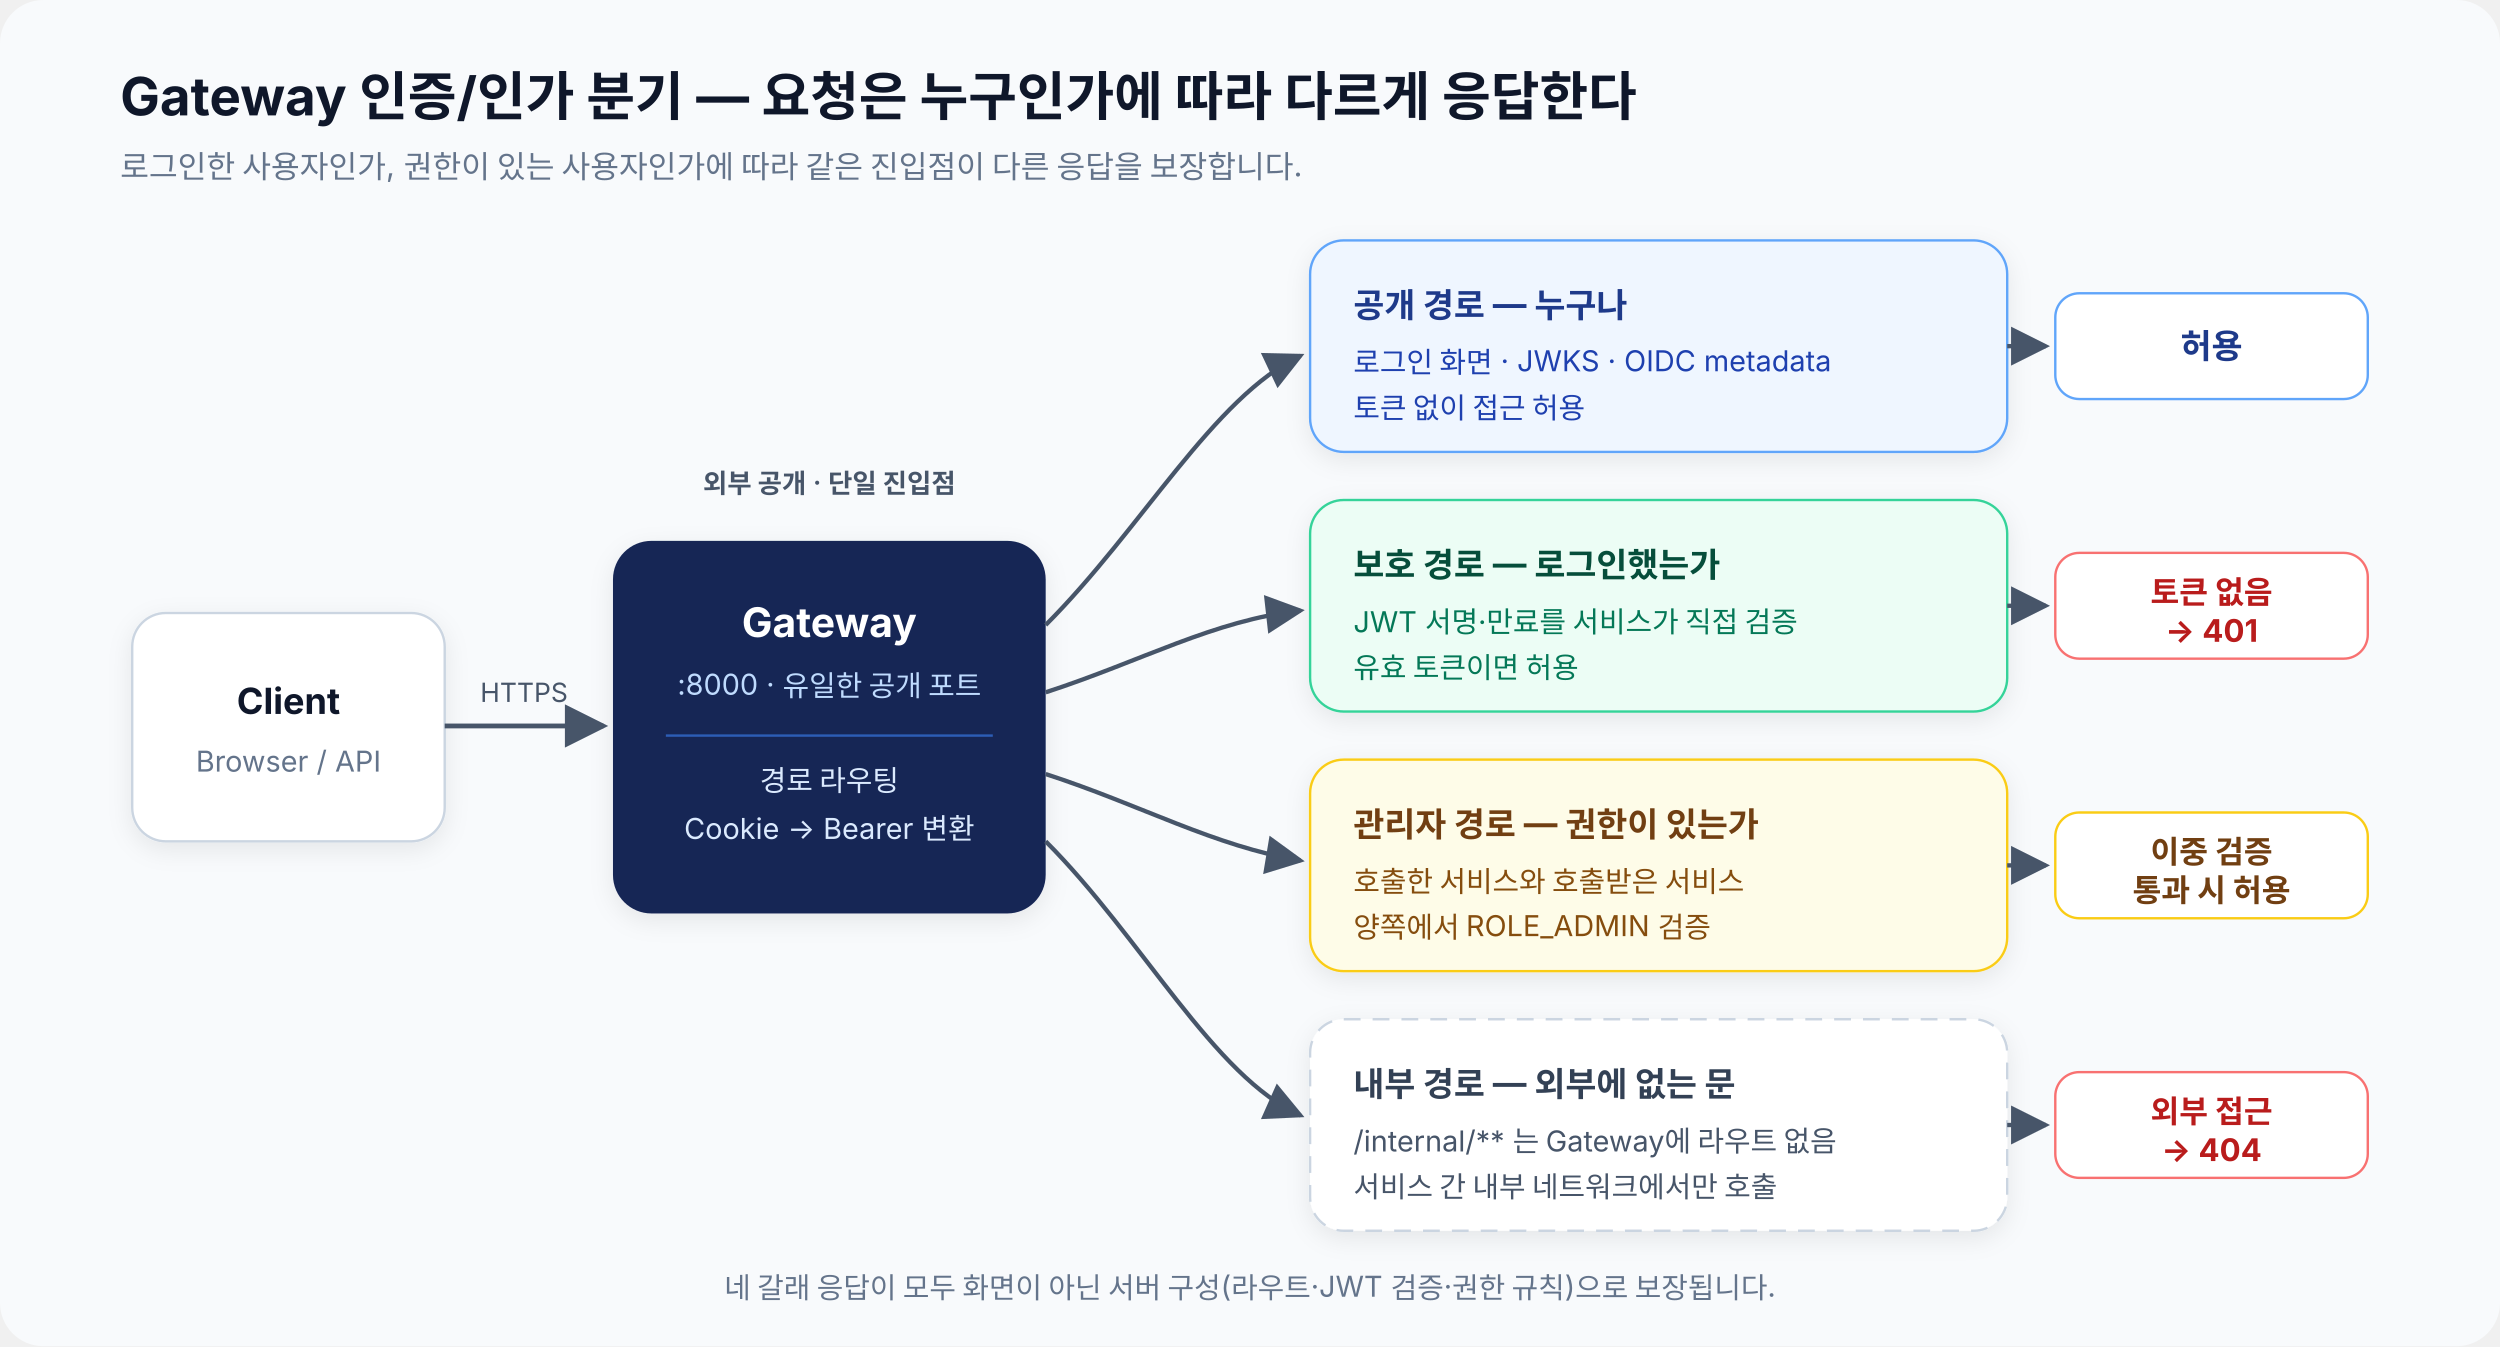
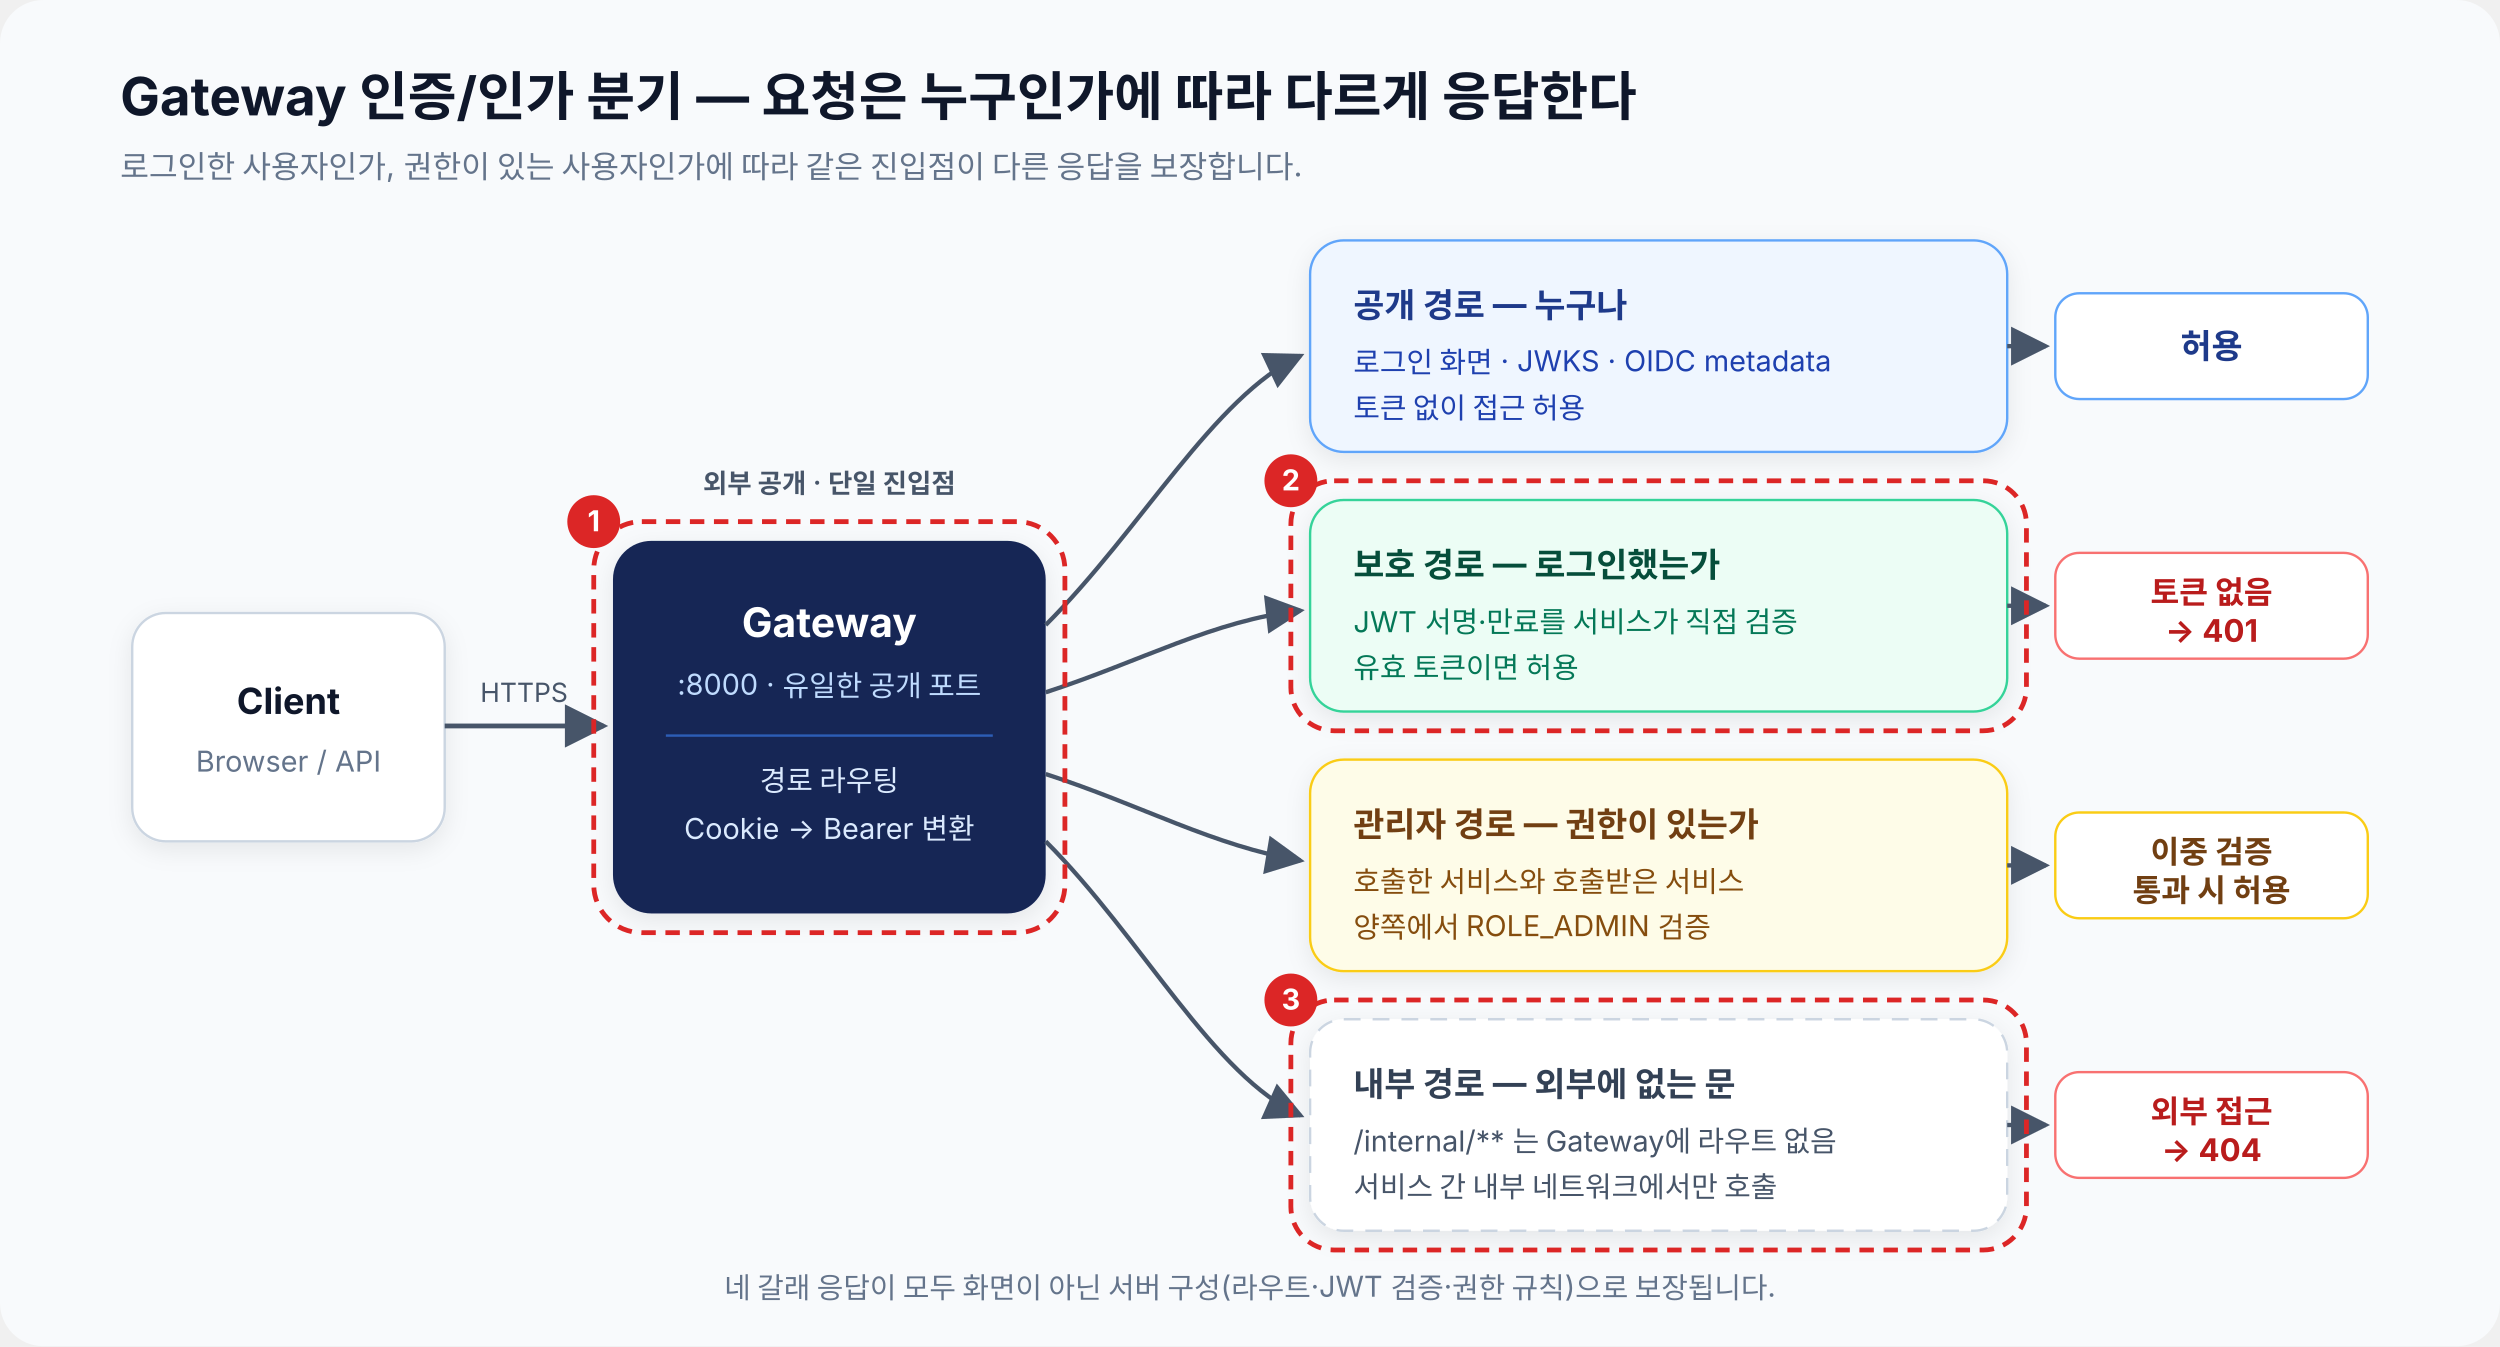
<svg xmlns="http://www.w3.org/2000/svg" viewBox="0 0 1040 560" font-family="-apple-system, BlinkMacSystemFont, 'Segoe UI', 'Malgun Gothic', sans-serif" role="img" aria-labelledby="title desc">
  <defs>
    <marker id="arrow" markerWidth="9" markerHeight="9" refX="8" refY="4.5" orient="auto">
      <path d="M0 0L9 4.5 0 9Z" fill="#475569" />
    </marker>
    <filter id="shadow" x="-20%" y="-20%" width="140%" height="140%">
      <feDropShadow dx="0" dy="3" stdDeviation="5" flood-color="#0f172a" flood-opacity=".08" />
    </filter>
  </defs>
  <rect width="1040" height="560" rx="18" fill="#f8fafc" />
  <text x="50" y="48" font-size="22" font-weight="700" fill="#0f172a">Gateway 인증/인가 분기 — 요청은 누구인가에 따라 다르게 응답한다</text>
  <text x="50" y="74" font-size="13" fill="#64748b">로그인한 사용자인가, 권한이 있는 사용자인가에 따라 같은 진입점이 다른 응답을 보장합니다.</text>
  <rect x="55" y="255" width="130" height="95" rx="14" fill="#fff" stroke="#cbd5e1" filter="url(#shadow)" />
  <text x="120" y="297" text-anchor="middle" font-size="15" font-weight="700" fill="#0f172a">Client</text>
  <text x="120" y="321" text-anchor="middle" font-size="12" fill="#64748b">Browser / API</text>
  <rect x="255" y="225" width="180" height="155" rx="16" fill="#172554" filter="url(#shadow)" />
  <text x="345" y="265" text-anchor="middle" font-size="17" font-weight="700" fill="#fff">Gateway</text>
  <text x="345" y="289" text-anchor="middle" font-size="12" fill="#bfdbfe">:8000 · 유일한 공개 포트</text>
  <line x1="277" y1="306" x2="413" y2="306" stroke="#3b82f6" opacity=".6" />
  <text x="345" y="329" text-anchor="middle" font-size="12" fill="#dbeafe">경로 라우팅</text>
  <text x="345" y="349" text-anchor="middle" font-size="12" fill="#dbeafe">Cookie → Bearer 변환</text>
  <text x="345" y="205" text-anchor="middle" font-size="11" font-weight="600" fill="#475569">외부 공개 · 단일 진입점</text>
  <line x1="185" y1="302" x2="251" y2="302" stroke="#475569" stroke-width="2" marker-end="url(#arrow)" />
  <text x="218" y="292" text-anchor="middle" font-size="11" fill="#475569">HTTPS</text>
  <rect x="545" y="100" width="290" height="88" rx="14" fill="#eff6ff" stroke="#60a5fa" filter="url(#shadow)" />
  <text x="563" y="132" font-size="14" font-weight="700" fill="#1e3a8a">공개 경로 — 누구나</text>
  <text x="563" y="155" font-size="12" fill="#1e40af">로그인 화면 · JWKS · OIDC metadata</text>
  <text x="563" y="174" font-size="12" fill="#1e40af">토큰 없이 접근 허용</text>
  <rect x="855" y="122" width="130" height="44" rx="10" fill="#fff" stroke="#60a5fa" />
  <text x="920" y="149" text-anchor="middle" font-size="14" font-weight="700" fill="#1e3a8a">허용</text>
  <rect x="545" y="208" width="290" height="88" rx="14" fill="#ecfdf5" stroke="#34d399" filter="url(#shadow)" />
  <text x="563" y="240" font-size="14" font-weight="700" fill="#064e3b">보호 경로 — 로그인했는가</text>
  <text x="563" y="263" font-size="12" fill="#047857">JWT 서명·만료를 서비스가 직접 검증</text>
  <text x="563" y="282" font-size="12" fill="#047857">유효 토큰이면 허용</text>
  <rect x="855" y="230" width="130" height="44" rx="10" fill="#fff" stroke="#f87171" />
  <text x="920" y="251" text-anchor="middle" font-size="13" font-weight="700" fill="#b91c1c">토큰 없음</text>
  <text x="920" y="267" text-anchor="middle" font-size="13" font-weight="700" fill="#b91c1c">→ 401</text>
  <rect x="545" y="316" width="290" height="88" rx="14" fill="#fefce8" stroke="#facc15" filter="url(#shadow)" />
  <text x="563" y="348" font-size="14" font-weight="700" fill="#713f12">관리자 경로 — 권한이 있는가</text>
  <text x="563" y="371" font-size="12" fill="#854d0e">호출한 서비스와 호출받은 서비스</text>
  <text x="563" y="390" font-size="12" fill="#854d0e">양쪽에서 ROLE_ADMIN 검증</text>
  <rect x="855" y="338" width="130" height="44" rx="10" fill="#fff" stroke="#facc15" />
  <text x="920" y="359" text-anchor="middle" font-size="13" font-weight="700" fill="#713f12">이중 검증</text>
  <text x="920" y="375" text-anchor="middle" font-size="13" font-weight="700" fill="#713f12">통과 시 허용</text>
  <rect x="545" y="424" width="290" height="88" rx="14" fill="#fff" stroke="#cbd5e1" stroke-dasharray="7 5" filter="url(#shadow)" />
  <text x="563" y="456" font-size="14" font-weight="700" fill="#334155">내부 경로 — 외부에 없는 문</text>
  <text x="563" y="479" font-size="12" fill="#475569">/internal/** 는 Gateway에 라우트 없음</text>
  <text x="563" y="498" font-size="12" fill="#475569">서비스 간 내부 네트워크에서만 호출</text>
  <rect x="855" y="446" width="130" height="44" rx="10" fill="#fff" stroke="#f87171" />
  <text x="920" y="467" text-anchor="middle" font-size="13" font-weight="700" fill="#b91c1c">외부 접근</text>
  <text x="920" y="483" text-anchor="middle" font-size="13" font-weight="700" fill="#b91c1c">→ 404</text>
  <path d="M435 260C475 220 505 165 541 148" fill="none" stroke="#475569" stroke-width="1.8" marker-end="url(#arrow)" />
  <path d="M435 288C475 275 505 258 541 254" fill="none" stroke="#475569" stroke-width="1.8" marker-end="url(#arrow)" />
  <path d="M435 322C475 335 505 352 541 358" fill="none" stroke="#475569" stroke-width="1.8" marker-end="url(#arrow)" />
  <path d="M435 350C475 390 505 448 541 464" fill="none" stroke="#475569" stroke-width="1.8" marker-end="url(#arrow)" />
  <line x1="835" y1="144" x2="851" y2="144" stroke="#475569" stroke-width="1.8" marker-end="url(#arrow)" />
  <line x1="835" y1="252" x2="851" y2="252" stroke="#475569" stroke-width="1.8" marker-end="url(#arrow)" />
  <line x1="835" y1="360" x2="851" y2="360" stroke="#475569" stroke-width="1.8" marker-end="url(#arrow)" />
  <line x1="835" y1="468" x2="851" y2="468" stroke="#475569" stroke-width="1.8" marker-end="url(#arrow)" />
+   <g class="callouts" fill="none">
+     <rect x="247" y="217" width="196" height="171" rx="20" stroke="#dc2626" stroke-width="2" stroke-dasharray="6 4" />
+     <rect x="537" y="200" width="306" height="104" rx="18" stroke="#dc2626" stroke-width="2" stroke-dasharray="6 4" />
+     <rect x="537" y="416" width="306" height="104" rx="18" stroke="#dc2626" stroke-width="2" stroke-dasharray="6 4" />
+   </g>
+   <g font-size="12" font-weight="700" text-anchor="middle">
+     <circle cx="247" cy="217" r="11" fill="#dc2626" />
+     <text x="247" y="221" fill="#fff">1</text>
+     <circle cx="537" cy="200" r="11" fill="#dc2626" />
+     <text x="537" y="204" fill="#fff">2</text>
+     <circle cx="537" cy="416" r="11" fill="#dc2626" />
+     <text x="537" y="420" fill="#fff">3</text>
+   </g>
  <text x="520" y="540" text-anchor="middle" font-size="12" fill="#64748b">네 갈래 응답이 모두 화면이 아닌 서버 구성(라우트·JWT 검증·권한 규칙)으로 보장됩니다.</text>
</svg>
